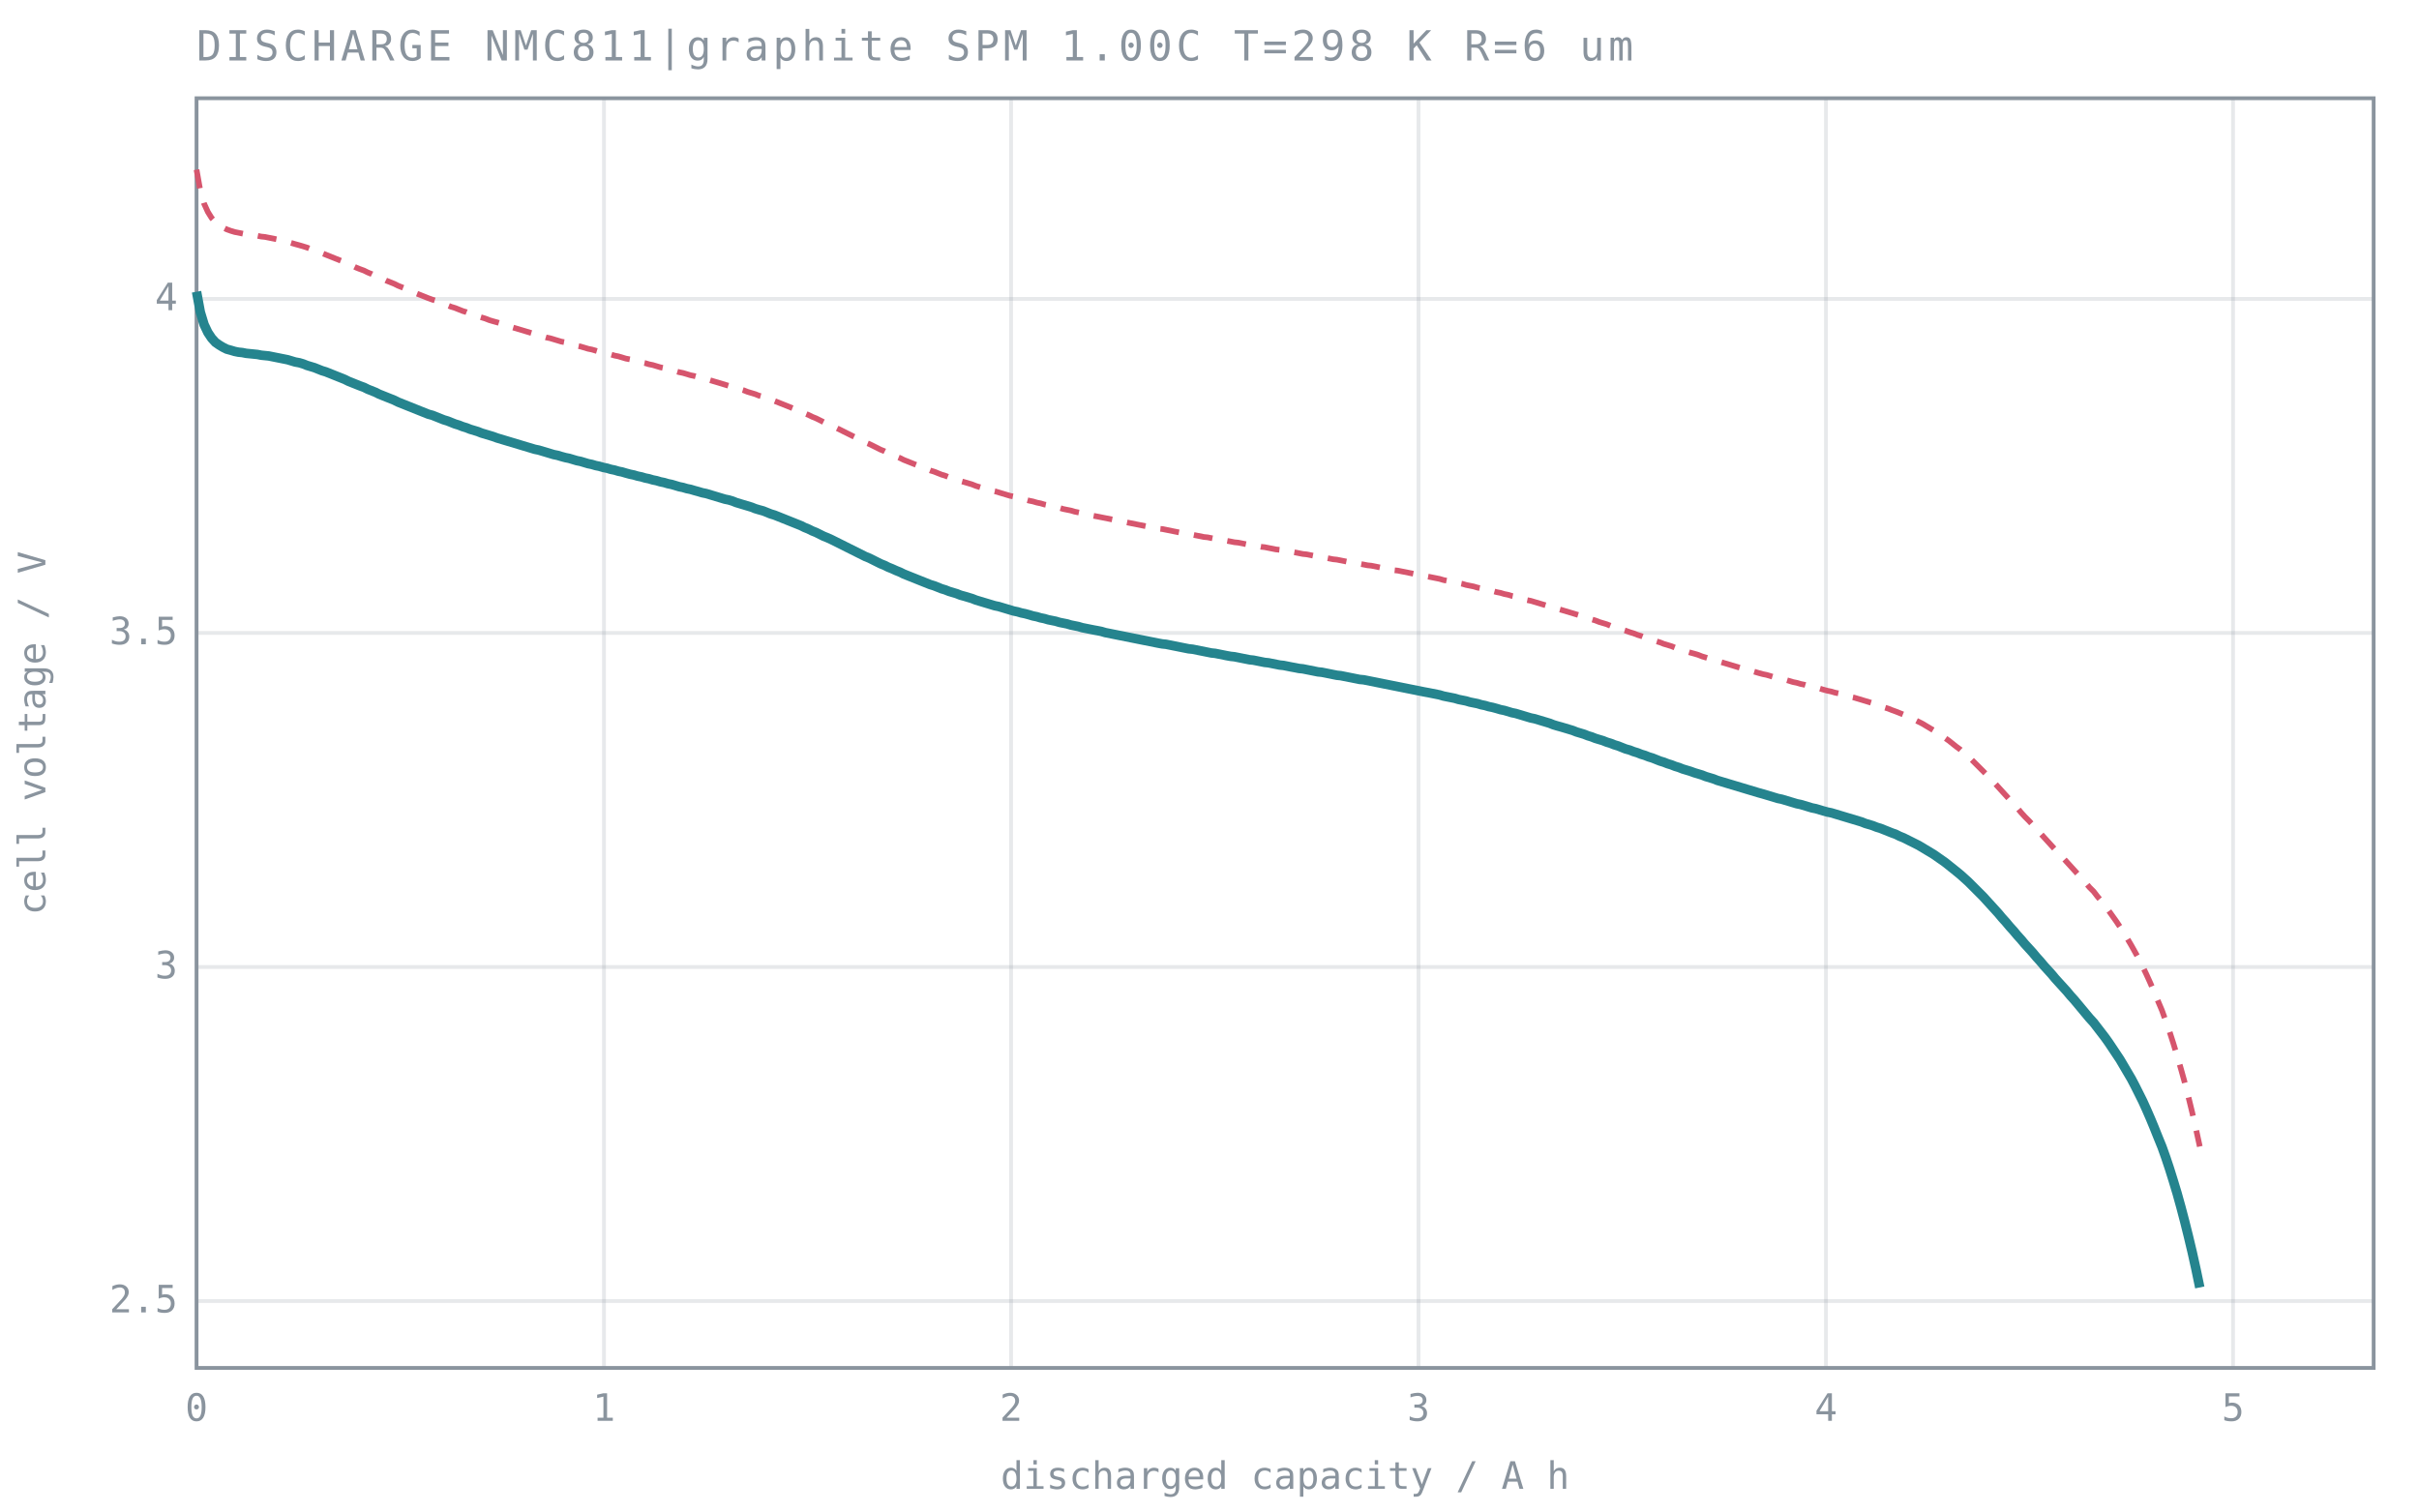
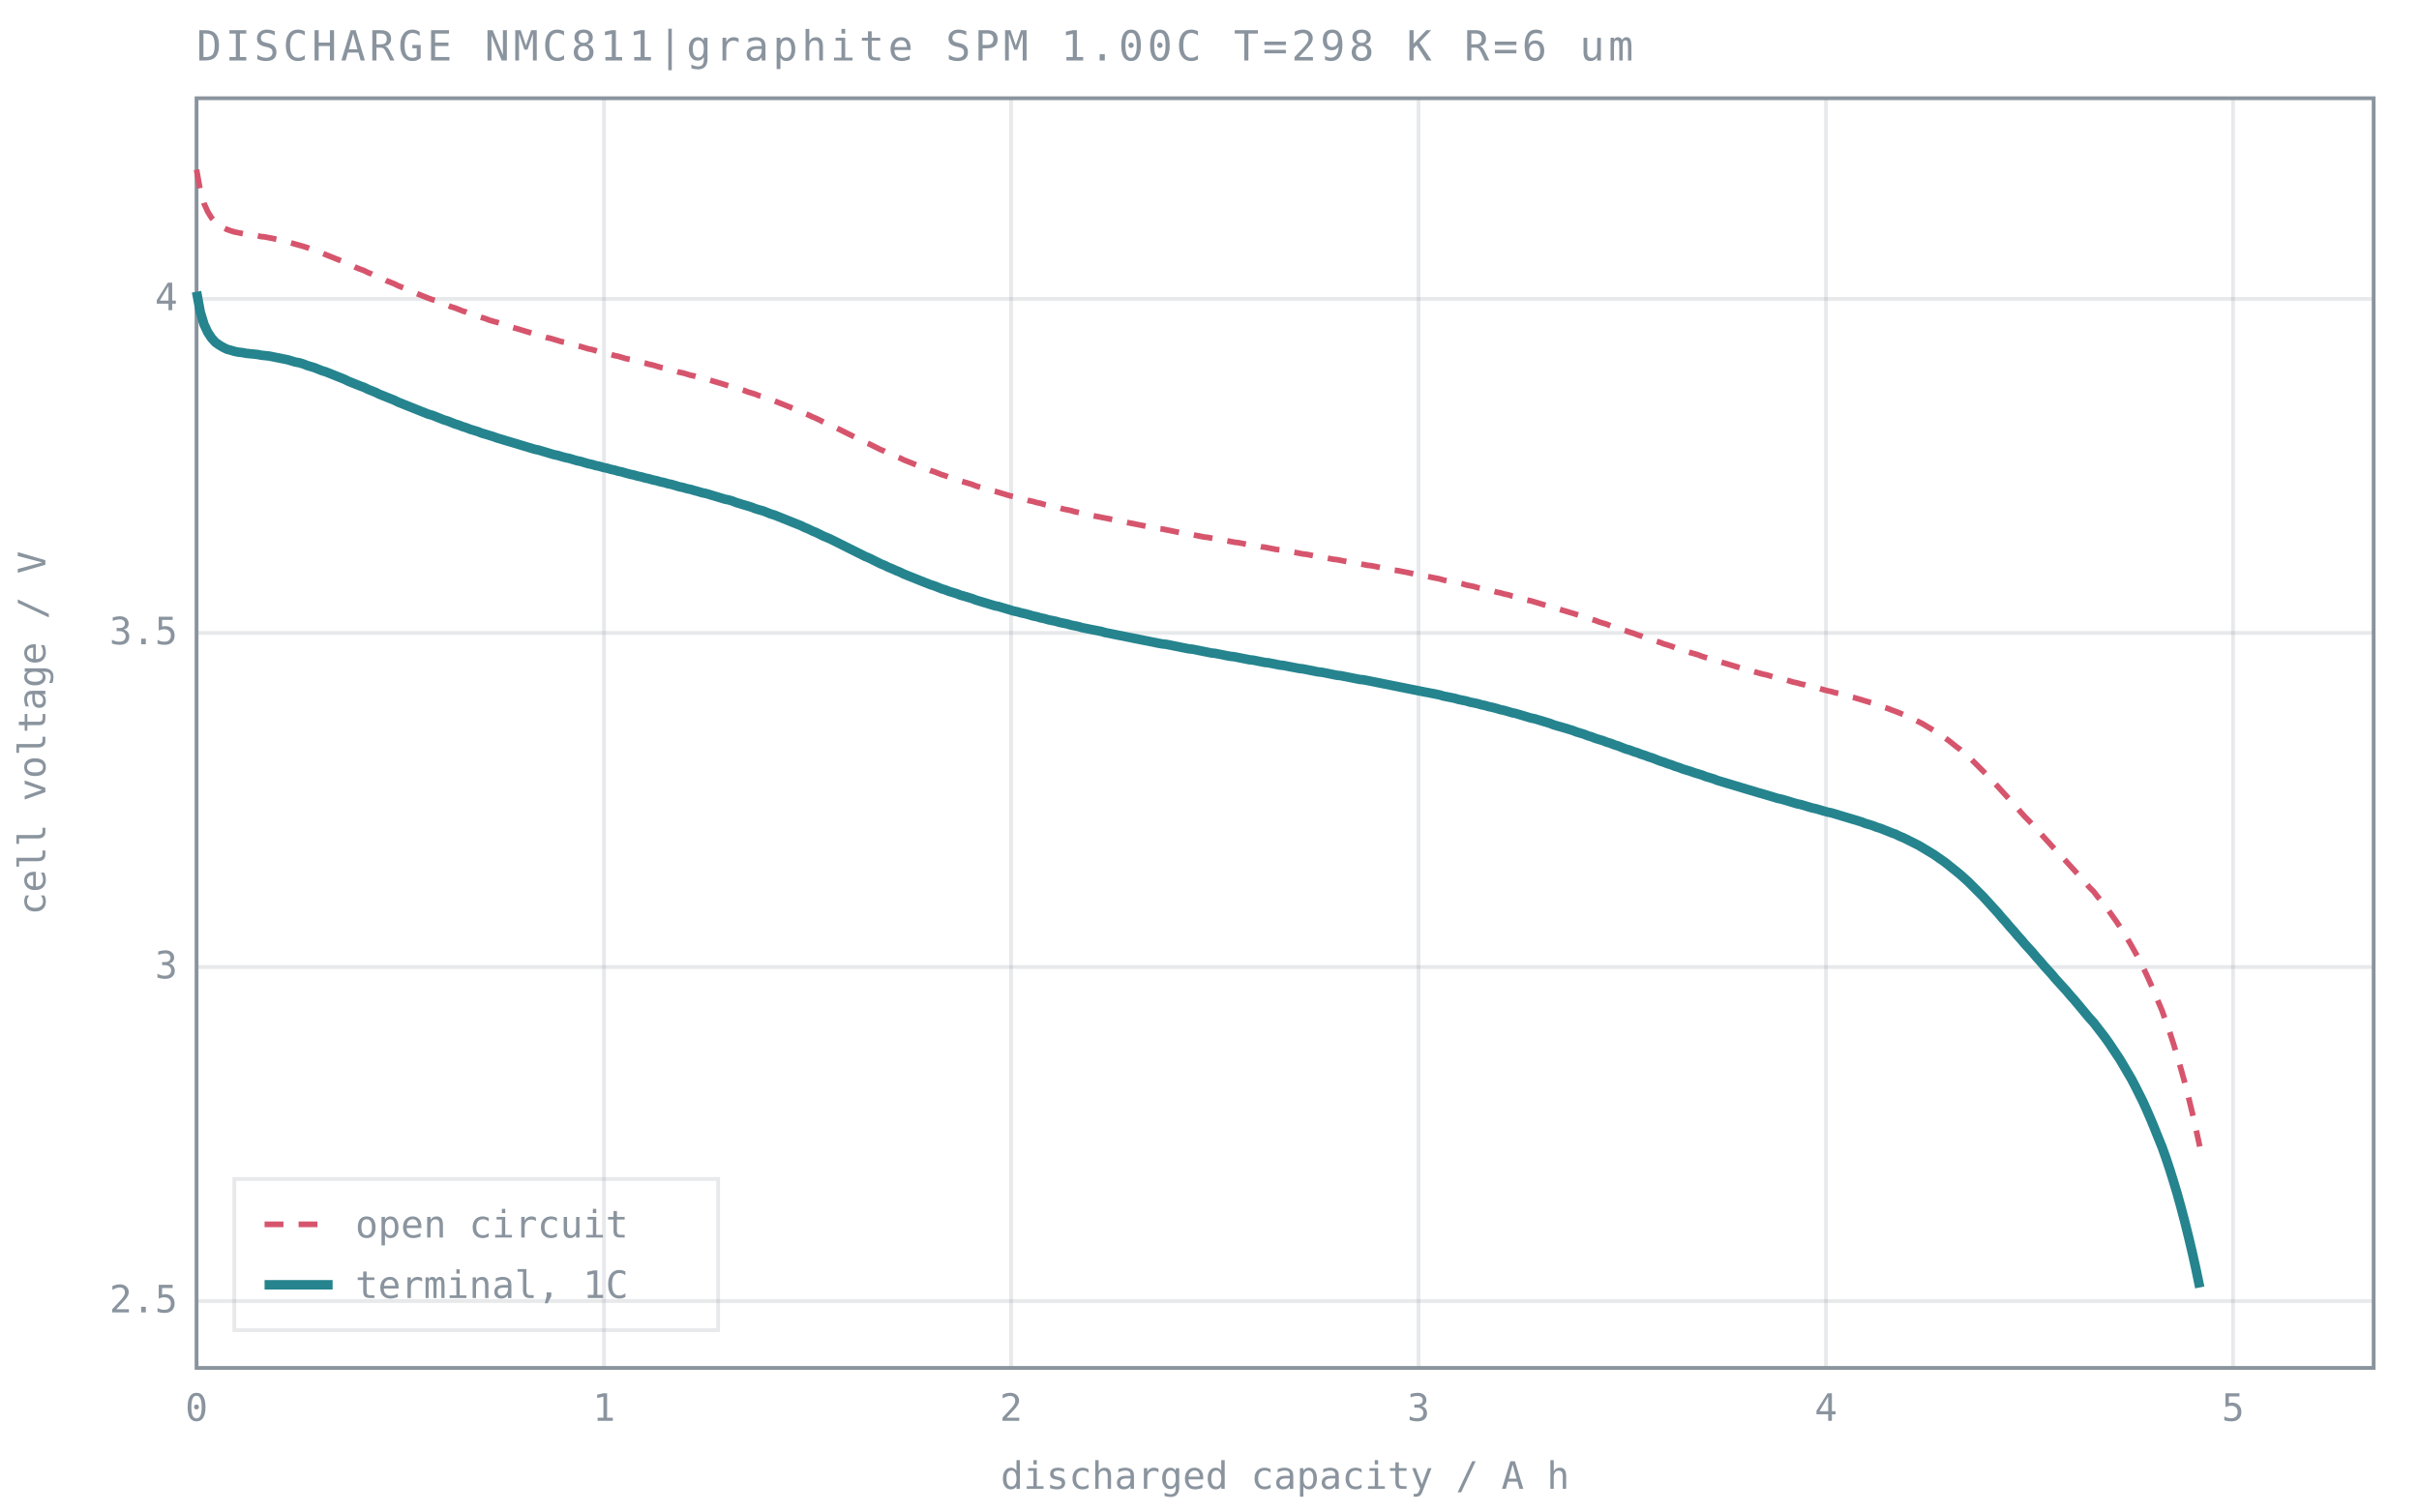
<svg xmlns="http://www.w3.org/2000/svg" viewBox="0 0 640 400" font-family="'IBM Plex Mono', monospace" font-size="10">
  <line x1="52.0" y1="26" x2="52.0" y2="362" stroke="#8a949e33" />
  <text x="52.0" y="376" fill="#8a949e" text-anchor="middle">0</text>
  <line x1="159.8" y1="26" x2="159.8" y2="362" stroke="#8a949e33" />
  <text x="159.8" y="376" fill="#8a949e" text-anchor="middle">1</text>
  <line x1="267.5" y1="26" x2="267.5" y2="362" stroke="#8a949e33" />
  <text x="267.5" y="376" fill="#8a949e" text-anchor="middle">2</text>
  <line x1="375.3" y1="26" x2="375.3" y2="362" stroke="#8a949e33" />
  <text x="375.3" y="376" fill="#8a949e" text-anchor="middle">3</text>
  <line x1="483.1" y1="26" x2="483.1" y2="362" stroke="#8a949e33" />
  <text x="483.1" y="376" fill="#8a949e" text-anchor="middle">4</text>
  <line x1="590.8" y1="26" x2="590.8" y2="362" stroke="#8a949e33" />
  <text x="590.8" y="376" fill="#8a949e" text-anchor="middle">5</text>
  <line x1="52" y1="344.3" x2="628" y2="344.3" stroke="#8a949e33" />
  <text x="47" y="347.3" fill="#8a949e" text-anchor="end">2.5</text>
  <line x1="52" y1="255.9" x2="628" y2="255.9" stroke="#8a949e33" />
  <text x="47" y="258.9" fill="#8a949e" text-anchor="end">3</text>
  <line x1="52" y1="167.5" x2="628" y2="167.5" stroke="#8a949e33" />
  <text x="47" y="170.5" fill="#8a949e" text-anchor="end">3.5</text>
  <line x1="52" y1="79.1" x2="628" y2="79.1" stroke="#8a949e33" />
  <text x="47" y="82.1" fill="#8a949e" text-anchor="end">4</text>
  <rect x="52" y="26" width="576" height="336" fill="none" stroke="#8a949e" />
  <path d="M52.0,44.9 L53.0,50.5 L54.0,53.9 L55.0,56.1 L56.0,57.7 L57.0,58.8 L58.0,59.6 L59.0,60.2 L60.0,60.7 L61.1,61.1 L62.1,61.4 L63.1,61.6 L64.1,61.8 L65.1,62.0 L66.1,62.1 L67.1,62.3 L68.1,62.4 L69.1,62.6 L70.1,62.7 L71.1,62.9 L72.1,63.1 L73.1,63.3 L74.1,63.5 L75.1,63.8 L76.1,64.0 L77.1,64.3 L78.1,64.6 L79.2,64.9 L80.2,65.2 L81.2,65.5 L82.2,65.9 L83.2,66.2 L84.2,66.6 L85.2,67.0 L86.2,67.4 L87.2,67.8 L88.2,68.2 L89.2,68.6 L90.2,69.0 L91.2,69.5 L92.2,69.9 L93.2,70.3 L94.2,70.8 L95.2,71.2 L96.3,71.6 L97.3,72.1 L98.3,72.5 L99.3,73.0 L100.3,73.4 L101.3,73.8 L102.3,74.3 L103.3,74.7 L104.3,75.1 L105.3,75.6 L106.3,76.0 L107.3,76.4 L108.3,76.8 L109.3,77.2 L110.3,77.7 L111.3,78.1 L112.3,78.5 L113.3,78.9 L114.4,79.3 L115.4,79.6 L116.4,80.0 L117.4,80.4 L118.4,80.8 L119.4,81.2 L120.4,81.5 L121.4,81.9 L122.4,82.3 L123.4,82.6 L124.4,83.0 L125.4,83.3 L126.4,83.7 L127.4,84.0 L128.4,84.3 L129.4,84.7 L130.4,85.0 L131.5,85.3 L132.5,85.6 L133.5,86.0 L134.5,86.3 L135.5,86.6 L136.5,86.9 L137.5,87.2 L138.5,87.5 L139.5,87.8 L140.5,88.1 L141.5,88.4 L142.5,88.7 L143.5,89.0 L144.5,89.3 L145.5,89.5 L146.5,89.8 L147.5,90.1 L148.5,90.4 L149.6,90.6 L150.6,90.9 L151.6,91.2 L152.6,91.5 L153.6,91.7 L154.6,92.0 L155.6,92.3 L156.6,92.5 L157.6,92.8 L158.6,93.1 L159.6,93.3 L160.6,93.6 L161.6,93.8 L162.6,94.1 L163.6,94.3 L164.6,94.6 L165.6,94.9 L166.7,95.1 L167.7,95.4 L168.7,95.6 L169.7,95.9 L170.7,96.1 L171.7,96.4 L172.7,96.6 L173.7,96.9 L174.7,97.2 L175.7,97.4 L176.7,97.7 L177.7,97.9 L178.7,98.2 L179.7,98.5 L180.7,98.7 L181.7,99.0 L182.7,99.3 L183.7,99.5 L184.8,99.8 L185.8,100.1 L186.8,100.4 L187.8,100.6 L188.8,100.9 L189.8,101.2 L190.8,101.5 L191.8,101.8 L192.8,102.1 L193.8,102.4 L194.8,102.7 L195.8,103.0 L196.8,103.3 L197.8,103.7 L198.8,104.0 L199.8,104.3 L200.8,104.7 L201.9,105.0 L202.9,105.4 L203.9,105.7 L204.9,106.1 L205.9,106.5 L206.9,106.9 L207.9,107.3 L208.9,107.7 L209.9,108.1 L210.9,108.5 L211.9,108.9 L212.9,109.4 L213.9,109.8 L214.9,110.3 L215.9,110.7 L216.9,111.2 L217.9,111.7 L218.9,112.1 L220.0,112.6 L221.0,113.1 L222.0,113.6 L223.0,114.1 L224.0,114.6 L225.0,115.1 L226.0,115.6 L227.0,116.1 L228.0,116.6 L229.0,117.1 L230.0,117.5 L231.0,118.0 L232.0,118.5 L233.0,119.0 L234.0,119.4 L235.0,119.9 L236.0,120.4 L237.1,120.8 L238.1,121.2 L239.1,121.7 L240.1,122.1 L241.1,122.5 L242.1,122.9 L243.1,123.3 L244.1,123.7 L245.1,124.1 L246.1,124.5 L247.1,124.8 L248.1,125.2 L249.1,125.6 L250.1,125.9 L251.1,126.3 L252.1,126.6 L253.1,127.0 L254.1,127.3 L255.2,127.6 L256.2,127.9 L257.2,128.2 L258.2,128.6 L259.2,128.9 L260.2,129.2 L261.2,129.5 L262.2,129.8 L263.2,130.0 L264.2,130.3 L265.2,130.6 L266.2,130.9 L267.2,131.2 L268.2,131.4 L269.2,131.7 L270.2,132.0 L271.2,132.2 L272.3,132.5 L273.3,132.7 L274.3,133.0 L275.3,133.2 L276.3,133.5 L277.3,133.7 L278.3,134.0 L279.3,134.2 L280.3,134.4 L281.3,134.7 L282.3,134.9 L283.3,135.1 L284.3,135.4 L285.3,135.6 L286.3,135.8 L287.3,136.0 L288.3,136.2 L289.3,136.5 L290.4,136.7 L291.4,136.9 L292.4,137.1 L293.4,137.3 L294.4,137.5 L295.4,137.7 L296.4,137.9 L297.4,138.1 L298.4,138.3 L299.4,138.5 L300.4,138.7 L301.4,138.9 L302.4,139.1 L303.4,139.3 L304.4,139.5 L305.4,139.7 L306.4,139.9 L307.5,140.0 L308.5,140.2 L309.5,140.4 L310.5,140.6 L311.5,140.8 L312.5,141.0 L313.5,141.2 L314.5,141.3 L315.5,141.5 L316.5,141.7 L317.5,141.9 L318.5,142.1 L319.5,142.2 L320.5,142.4 L321.5,142.6 L322.5,142.8 L323.5,142.9 L324.5,143.1 L325.6,143.3 L326.6,143.5 L327.6,143.6 L328.6,143.8 L329.6,144.0 L330.6,144.2 L331.6,144.3 L332.6,144.5 L333.6,144.7 L334.6,144.8 L335.6,145.0 L336.6,145.2 L337.6,145.4 L338.6,145.5 L339.6,145.7 L340.6,145.9 L341.6,146.0 L342.7,146.2 L343.7,146.4 L344.7,146.6 L345.7,146.7 L346.7,146.9 L347.7,147.1 L348.7,147.3 L349.7,147.4 L350.7,147.6 L351.7,147.8 L352.7,148.0 L353.7,148.1 L354.7,148.3 L355.7,148.5 L356.7,148.7 L357.7,148.8 L358.7,149.0 L359.7,149.2 L360.8,149.4 L361.8,149.6 L362.8,149.7 L363.8,149.9 L364.8,150.1 L365.8,150.3 L366.8,150.5 L367.8,150.7 L368.8,150.9 L369.8,151.0 L370.8,151.2 L371.8,151.4 L372.8,151.6 L373.8,151.8 L374.8,152.0 L375.8,152.2 L376.8,152.4 L377.9,152.6 L378.9,152.8 L379.9,153.0 L380.9,153.2 L381.9,153.5 L382.9,153.7 L383.9,153.9 L384.9,154.1 L385.9,154.3 L386.9,154.5 L387.9,154.8 L388.9,155.0 L389.9,155.2 L390.9,155.5 L391.9,155.7 L392.9,155.9 L393.9,156.2 L394.9,156.4 L396.0,156.7 L397.0,156.9 L398.0,157.2 L399.0,157.4 L400.0,157.7 L401.0,157.9 L402.0,158.2 L403.0,158.5 L404.0,158.8 L405.0,159.0 L406.0,159.3 L407.0,159.6 L408.0,159.9 L409.0,160.2 L410.0,160.5 L411.0,160.8 L412.0,161.1 L413.1,161.4 L414.1,161.7 L415.1,162.0 L416.1,162.3 L417.1,162.6 L418.1,162.9 L419.1,163.3 L420.1,163.6 L421.1,163.9 L422.1,164.2 L423.1,164.6 L424.1,164.9 L425.1,165.2 L426.1,165.6 L427.1,165.9 L428.1,166.3 L429.1,166.6 L430.1,166.9 L431.2,167.3 L432.2,167.6 L433.2,168.0 L434.2,168.3 L435.2,168.7 L436.2,169.0 L437.2,169.3 L438.2,169.7 L439.2,170.0 L440.2,170.4 L441.2,170.7 L442.2,171.0 L443.2,171.4 L444.2,171.7 L445.2,172.0 L446.2,172.4 L447.2,172.7 L448.3,173.0 L449.3,173.3 L450.3,173.7 L451.3,174.0 L452.3,174.3 L453.3,174.6 L454.3,174.9 L455.3,175.2 L456.3,175.5 L457.3,175.8 L458.3,176.1 L459.3,176.4 L460.3,176.7 L461.3,177.0 L462.3,177.3 L463.3,177.5 L464.3,177.8 L465.3,178.1 L466.4,178.4 L467.4,178.6 L468.4,178.9 L469.4,179.2 L470.4,179.4 L471.4,179.7 L472.4,179.9 L473.4,180.2 L474.4,180.5 L475.4,180.7 L476.4,181.0 L477.4,181.2 L478.4,181.5 L479.4,181.7 L480.4,182.0 L481.4,182.2 L482.4,182.5 L483.5,182.8 L484.5,183.0 L485.5,183.3 L486.5,183.5 L487.5,183.8 L488.5,184.1 L489.5,184.4 L490.5,184.6 L491.5,184.9 L492.5,185.2 L493.5,185.5 L494.5,185.8 L495.5,186.1 L496.5,186.5 L497.5,186.8 L498.5,187.2 L499.5,187.5 L500.5,187.9 L501.6,188.3 L502.6,188.7 L503.6,189.1 L504.6,189.6 L505.6,190.0 L506.6,190.5 L507.6,191.0 L508.6,191.5 L509.6,192.1 L510.6,192.7 L511.6,193.3 L512.6,193.9 L513.6,194.6 L514.6,195.3 L515.6,196.0 L516.6,196.8 L517.6,197.6 L518.7,198.4 L519.7,199.3 L520.7,200.2 L521.7,201.1 L522.7,202.1 L523.7,203.1 L524.7,204.1 L525.7,205.1 L526.7,206.1 L527.7,207.2 L528.7,208.3 L529.7,209.4 L530.7,210.5 L531.7,211.6 L532.7,212.7 L533.7,213.8 L534.7,215.0 L535.7,216.1 L536.8,217.2 L537.8,218.3 L538.8,219.4 L539.8,220.5 L540.8,221.6 L541.8,222.7 L542.8,223.8 L543.8,224.9 L544.8,225.9 L545.8,227.0 L546.8,228.1 L547.8,229.2 L548.8,230.3 L549.8,231.4 L550.8,232.5 L551.8,233.6 L552.8,234.8 L553.9,235.9 L554.9,237.2 L555.9,238.4 L556.9,239.7 L557.9,241.0 L558.9,242.4 L559.9,243.8 L560.9,245.3 L561.9,246.9 L562.9,248.5 L563.9,250.2 L564.9,252.0 L565.9,253.8 L566.9,255.8 L567.9,257.9 L568.9,260.1 L569.9,262.4 L570.9,264.8 L572.0,267.4 L573.0,270.2 L574.0,273.0 L575.0,276.1 L576.0,279.4 L577.0,282.8 L578.0,286.4 L579.0,290.3 L580.0,294.4 L581.0,298.8 L582.0,303.4" fill="none" stroke="rgb(214, 85, 109)" stroke-width="1.5" stroke-dasharray="5 4" />
  <path d="M52.0,77.2 L53.0,82.6 L54.0,85.9 L55.0,88.0 L56.0,89.5 L57.0,90.6 L58.0,91.3 L59.0,91.9 L60.0,92.4 L61.1,92.7 L62.1,93.0 L63.1,93.2 L64.1,93.3 L65.1,93.5 L66.1,93.6 L67.1,93.7 L68.1,93.8 L69.1,94.0 L70.1,94.1 L71.1,94.2 L72.1,94.4 L73.1,94.6 L74.1,94.8 L75.1,95.0 L76.1,95.2 L77.1,95.5 L78.1,95.8 L79.2,96.0 L80.2,96.3 L81.2,96.7 L82.2,97.0 L83.2,97.3 L84.2,97.7 L85.2,98.1 L86.2,98.4 L87.2,98.8 L88.2,99.2 L89.2,99.6 L90.2,100.0 L91.2,100.4 L92.2,100.9 L93.2,101.3 L94.2,101.7 L95.2,102.1 L96.3,102.5 L97.3,103.0 L98.3,103.4 L99.3,103.8 L100.3,104.3 L101.3,104.7 L102.3,105.1 L103.3,105.5 L104.3,105.9 L105.3,106.4 L106.3,106.8 L107.3,107.2 L108.3,107.6 L109.3,108.0 L110.3,108.4 L111.3,108.8 L112.3,109.2 L113.3,109.6 L114.4,109.9 L115.4,110.3 L116.4,110.7 L117.4,111.1 L118.4,111.4 L119.4,111.8 L120.4,112.2 L121.4,112.5 L122.4,112.9 L123.4,113.2 L124.4,113.6 L125.4,113.9 L126.4,114.2 L127.4,114.6 L128.4,114.9 L129.4,115.2 L130.4,115.5 L131.5,115.9 L132.5,116.2 L133.5,116.5 L134.5,116.8 L135.5,117.1 L136.5,117.4 L137.5,117.7 L138.5,118.0 L139.5,118.3 L140.5,118.6 L141.5,118.9 L142.5,119.1 L143.5,119.4 L144.5,119.7 L145.5,120.0 L146.5,120.3 L147.5,120.5 L148.5,120.8 L149.6,121.1 L150.6,121.3 L151.6,121.6 L152.6,121.9 L153.6,122.1 L154.6,122.4 L155.6,122.7 L156.6,122.9 L157.6,123.2 L158.6,123.4 L159.6,123.7 L160.6,123.9 L161.6,124.2 L162.6,124.4 L163.6,124.7 L164.6,124.9 L165.6,125.2 L166.7,125.5 L167.7,125.7 L168.7,126.0 L169.7,126.2 L170.7,126.5 L171.7,126.7 L172.7,127.0 L173.7,127.2 L174.7,127.5 L175.7,127.7 L176.7,128.0 L177.7,128.2 L178.7,128.5 L179.7,128.8 L180.7,129.0 L181.7,129.3 L182.7,129.5 L183.7,129.8 L184.8,130.1 L185.8,130.4 L186.8,130.6 L187.8,130.9 L188.8,131.2 L189.8,131.5 L190.8,131.8 L191.8,132.1 L192.8,132.3 L193.8,132.6 L194.8,133.0 L195.8,133.3 L196.8,133.6 L197.8,133.9 L198.8,134.2 L199.8,134.6 L200.8,134.9 L201.9,135.2 L202.9,135.6 L203.9,136.0 L204.9,136.3 L205.9,136.7 L206.9,137.1 L207.9,137.5 L208.9,137.9 L209.9,138.3 L210.9,138.7 L211.9,139.1 L212.9,139.6 L213.9,140.0 L214.9,140.5 L215.9,140.9 L216.9,141.4 L217.9,141.9 L218.9,142.3 L220.0,142.8 L221.0,143.3 L222.0,143.8 L223.0,144.3 L224.0,144.8 L225.0,145.3 L226.0,145.8 L227.0,146.3 L228.0,146.8 L229.0,147.3 L230.0,147.7 L231.0,148.2 L232.0,148.7 L233.0,149.2 L234.0,149.6 L235.0,150.1 L236.0,150.5 L237.1,151.0 L238.1,151.4 L239.1,151.9 L240.1,152.3 L241.1,152.7 L242.1,153.1 L243.1,153.5 L244.1,153.9 L245.1,154.3 L246.1,154.7 L247.1,155.0 L248.1,155.4 L249.1,155.8 L250.1,156.1 L251.1,156.5 L252.1,156.8 L253.1,157.1 L254.1,157.5 L255.2,157.8 L256.2,158.1 L257.2,158.4 L258.2,158.8 L259.2,159.1 L260.2,159.4 L261.2,159.7 L262.2,160.0 L263.2,160.3 L264.2,160.5 L265.2,160.8 L266.2,161.1 L267.2,161.4 L268.2,161.7 L269.2,161.9 L270.2,162.2 L271.2,162.4 L272.3,162.7 L273.3,163.0 L274.3,163.2 L275.3,163.5 L276.3,163.7 L277.3,164.0 L278.3,164.2 L279.3,164.4 L280.3,164.7 L281.3,164.9 L282.3,165.1 L283.3,165.4 L284.3,165.6 L285.3,165.8 L286.3,166.1 L287.3,166.3 L288.3,166.5 L289.3,166.7 L290.4,166.9 L291.4,167.1 L292.4,167.4 L293.4,167.6 L294.4,167.8 L295.4,168.0 L296.4,168.2 L297.4,168.4 L298.4,168.6 L299.4,168.8 L300.4,169.0 L301.4,169.2 L302.4,169.4 L303.4,169.6 L304.4,169.8 L305.4,170.0 L306.4,170.2 L307.5,170.4 L308.5,170.5 L309.5,170.7 L310.5,170.9 L311.5,171.1 L312.5,171.3 L313.5,171.5 L314.5,171.7 L315.5,171.8 L316.5,172.0 L317.5,172.2 L318.5,172.4 L319.5,172.6 L320.5,172.8 L321.5,172.9 L322.5,173.1 L323.5,173.3 L324.5,173.5 L325.6,173.7 L326.6,173.8 L327.6,174.0 L328.6,174.2 L329.6,174.4 L330.6,174.6 L331.6,174.7 L332.6,174.9 L333.6,175.1 L334.6,175.3 L335.6,175.4 L336.6,175.6 L337.6,175.8 L338.6,176.0 L339.6,176.1 L340.6,176.3 L341.6,176.5 L342.7,176.7 L343.7,176.9 L344.7,177.0 L345.7,177.2 L346.7,177.4 L347.7,177.6 L348.7,177.8 L349.7,177.9 L350.7,178.1 L351.7,178.3 L352.7,178.5 L353.7,178.7 L354.7,178.8 L355.7,179.0 L356.7,179.2 L357.7,179.4 L358.7,179.6 L359.7,179.8 L360.8,179.9 L361.8,180.1 L362.8,180.3 L363.8,180.5 L364.8,180.7 L365.8,180.9 L366.8,181.1 L367.8,181.3 L368.8,181.5 L369.8,181.7 L370.8,181.9 L371.8,182.1 L372.8,182.3 L373.8,182.5 L374.8,182.7 L375.8,182.9 L376.8,183.1 L377.9,183.3 L378.9,183.5 L379.9,183.7 L380.9,183.9 L381.9,184.2 L382.9,184.4 L383.9,184.6 L384.9,184.8 L385.9,185.1 L386.9,185.3 L387.9,185.5 L388.9,185.8 L389.9,186.0 L390.9,186.2 L391.9,186.5 L392.9,186.7 L393.9,187.0 L394.9,187.2 L396.0,187.5 L397.0,187.8 L398.0,188.0 L399.0,188.3 L400.0,188.6 L401.0,188.8 L402.0,189.1 L403.0,189.4 L404.0,189.7 L405.0,190.0 L406.0,190.2 L407.0,190.5 L408.0,190.8 L409.0,191.1 L410.0,191.4 L411.0,191.8 L412.0,192.1 L413.1,192.4 L414.1,192.7 L415.1,193.0 L416.1,193.3 L417.1,193.7 L418.1,194.0 L419.1,194.3 L420.1,194.7 L421.1,195.0 L422.1,195.4 L423.1,195.7 L424.1,196.0 L425.1,196.4 L426.1,196.7 L427.1,197.1 L428.1,197.4 L429.1,197.8 L430.1,198.2 L431.2,198.5 L432.2,198.9 L433.2,199.2 L434.2,199.6 L435.2,199.9 L436.2,200.3 L437.2,200.6 L438.2,201.0 L439.2,201.4 L440.2,201.7 L441.2,202.1 L442.2,202.4 L443.2,202.8 L444.2,203.1 L445.2,203.5 L446.2,203.8 L447.2,204.1 L448.3,204.5 L449.3,204.8 L450.3,205.1 L451.3,205.5 L452.3,205.8 L453.3,206.1 L454.3,206.5 L455.3,206.8 L456.3,207.1 L457.3,207.4 L458.3,207.7 L459.3,208.0 L460.3,208.3 L461.3,208.6 L462.3,208.9 L463.3,209.2 L464.3,209.5 L465.3,209.8 L466.4,210.1 L467.4,210.4 L468.4,210.7 L469.4,211.0 L470.4,211.3 L471.4,211.5 L472.4,211.8 L473.4,212.1 L474.4,212.4 L475.4,212.7 L476.4,212.9 L477.4,213.2 L478.4,213.5 L479.4,213.8 L480.4,214.0 L481.4,214.3 L482.4,214.6 L483.5,214.9 L484.5,215.1 L485.5,215.4 L486.5,215.7 L487.5,216.0 L488.5,216.3 L489.5,216.6 L490.5,216.9 L491.5,217.2 L492.5,217.5 L493.5,217.9 L494.5,218.2 L495.5,218.5 L496.5,218.9 L497.5,219.2 L498.5,219.6 L499.5,220.0 L500.5,220.4 L501.6,220.8 L502.6,221.3 L503.6,221.7 L504.6,222.2 L505.6,222.7 L506.6,223.2 L507.6,223.7 L508.6,224.3 L509.6,224.9 L510.6,225.5 L511.6,226.1 L512.6,226.8 L513.6,227.5 L514.6,228.2 L515.6,229.0 L516.6,229.8 L517.6,230.6 L518.7,231.5 L519.7,232.4 L520.7,233.3 L521.7,234.3 L522.7,235.3 L523.7,236.3 L524.7,237.3 L525.7,238.4 L526.7,239.5 L527.7,240.6 L528.7,241.7 L529.7,242.9 L530.7,244.0 L531.7,245.2 L532.7,246.3 L533.7,247.5 L534.7,248.6 L535.7,249.8 L536.8,251.0 L537.8,252.1 L538.8,253.3 L539.8,254.4 L540.8,255.6 L541.8,256.7 L542.8,257.8 L543.8,259.0 L544.8,260.1 L545.8,261.2 L546.8,262.3 L547.8,263.5 L548.8,264.6 L549.8,265.8 L550.8,267.0 L551.8,268.2 L552.8,269.4 L553.9,270.6 L554.9,271.9 L555.9,273.2 L556.9,274.5 L557.9,275.9 L558.9,277.4 L559.9,278.9 L560.9,280.4 L561.9,282.1 L562.9,283.8 L563.9,285.5 L564.9,287.4 L565.9,289.4 L566.9,291.4 L567.9,293.6 L568.9,295.9 L569.9,298.3 L570.9,300.8 L572.0,303.5 L573.0,306.3 L574.0,309.3 L575.0,312.5 L576.0,315.8 L577.0,319.4 L578.0,323.2 L579.0,327.2 L580.0,331.4 L581.0,335.9 L582.0,340.7" fill="none" stroke="rgb(37, 132, 142)" stroke-width="2.5" />
  <text x="340" y="394" fill="#8a949e" text-anchor="middle">discharged capacity / A h</text>
  <text transform="translate(12 194) rotate(-90)" fill="#8a949e" text-anchor="middle">cell voltage / V</text>
  <text x="52" y="16" fill="#8a949e" font-size="11" letter-spacing="1">DISCHARGE  NMC811|graphite SPM  1.00C  T=298 K  R=6 um</text>
+   <rect x="62" y="312" width="128" height="40" fill="none" stroke="#8a949e33" />
+   <line x1="70" y1="324" x2="88" y2="324" stroke="rgb(214, 85, 109)" stroke-width="1.5" stroke-dasharray="5 4" />
+   <text x="94" y="327.5" fill="#8a949e">open circuit</text>
+   <line x1="70" y1="340" x2="88" y2="340" stroke="rgb(37, 132, 142)" stroke-width="2.5" />
+   <text x="94" y="343.5" fill="#8a949e">terminal, 1C</text>
</svg>
